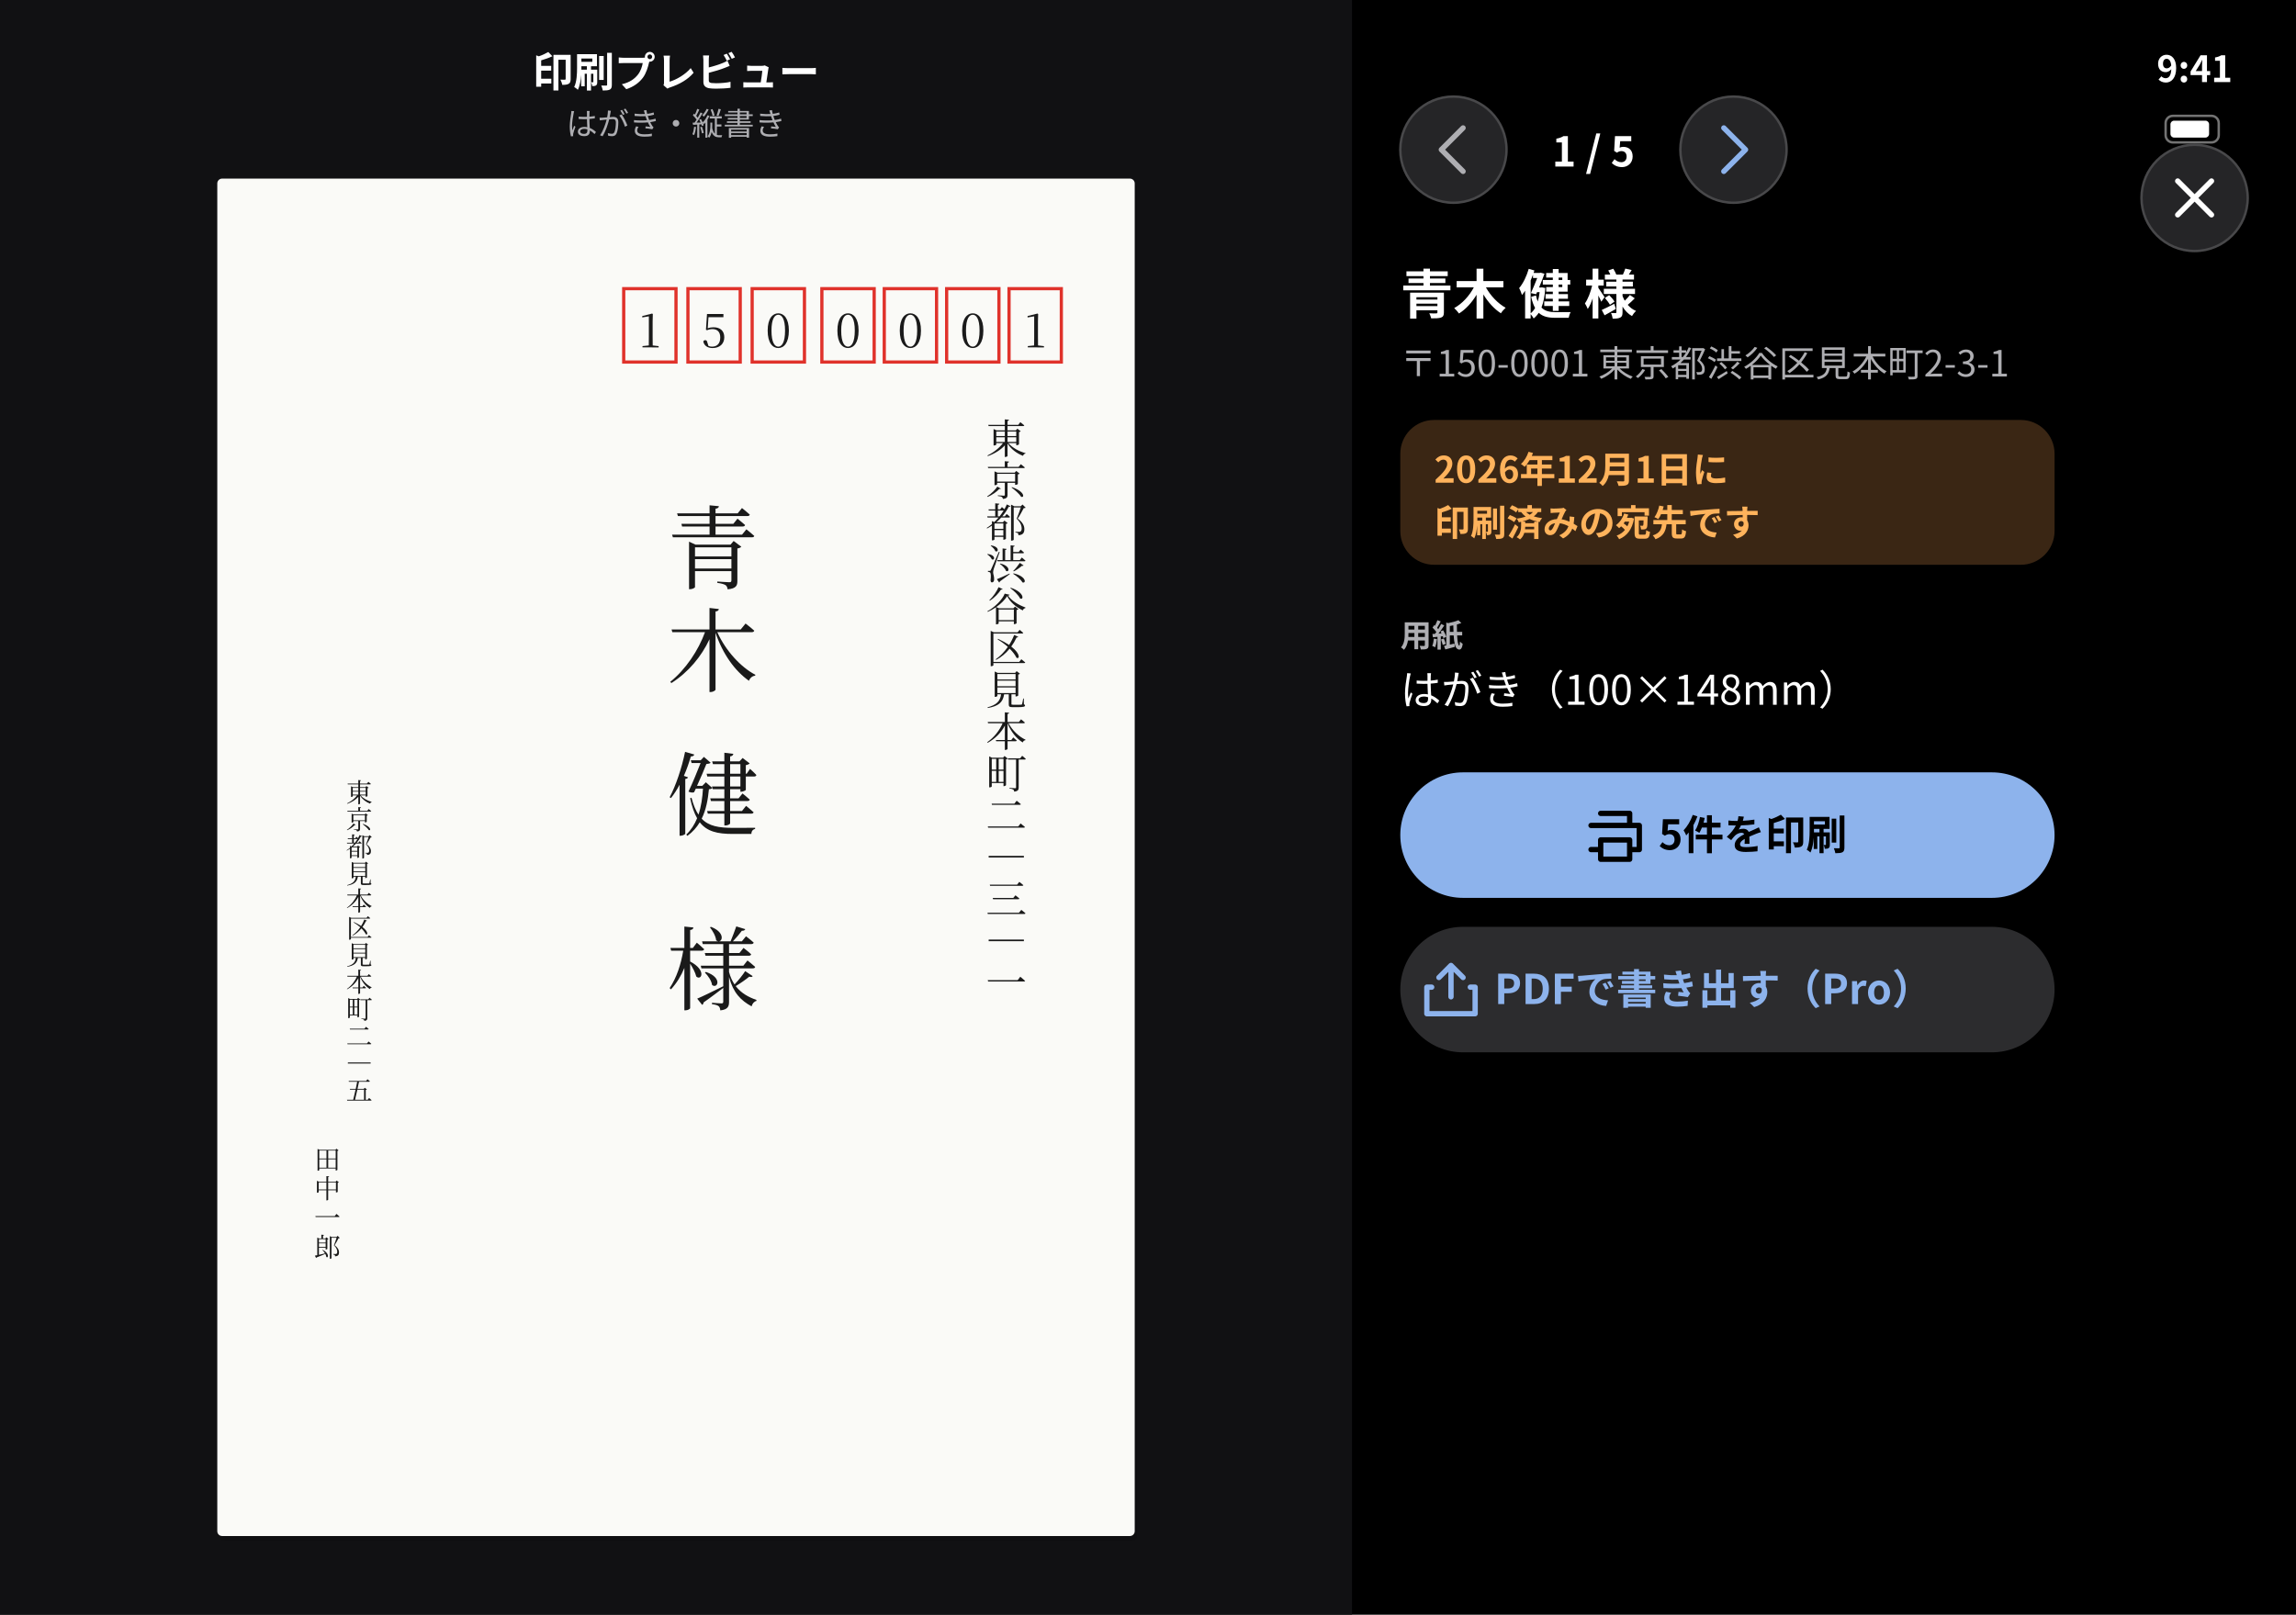
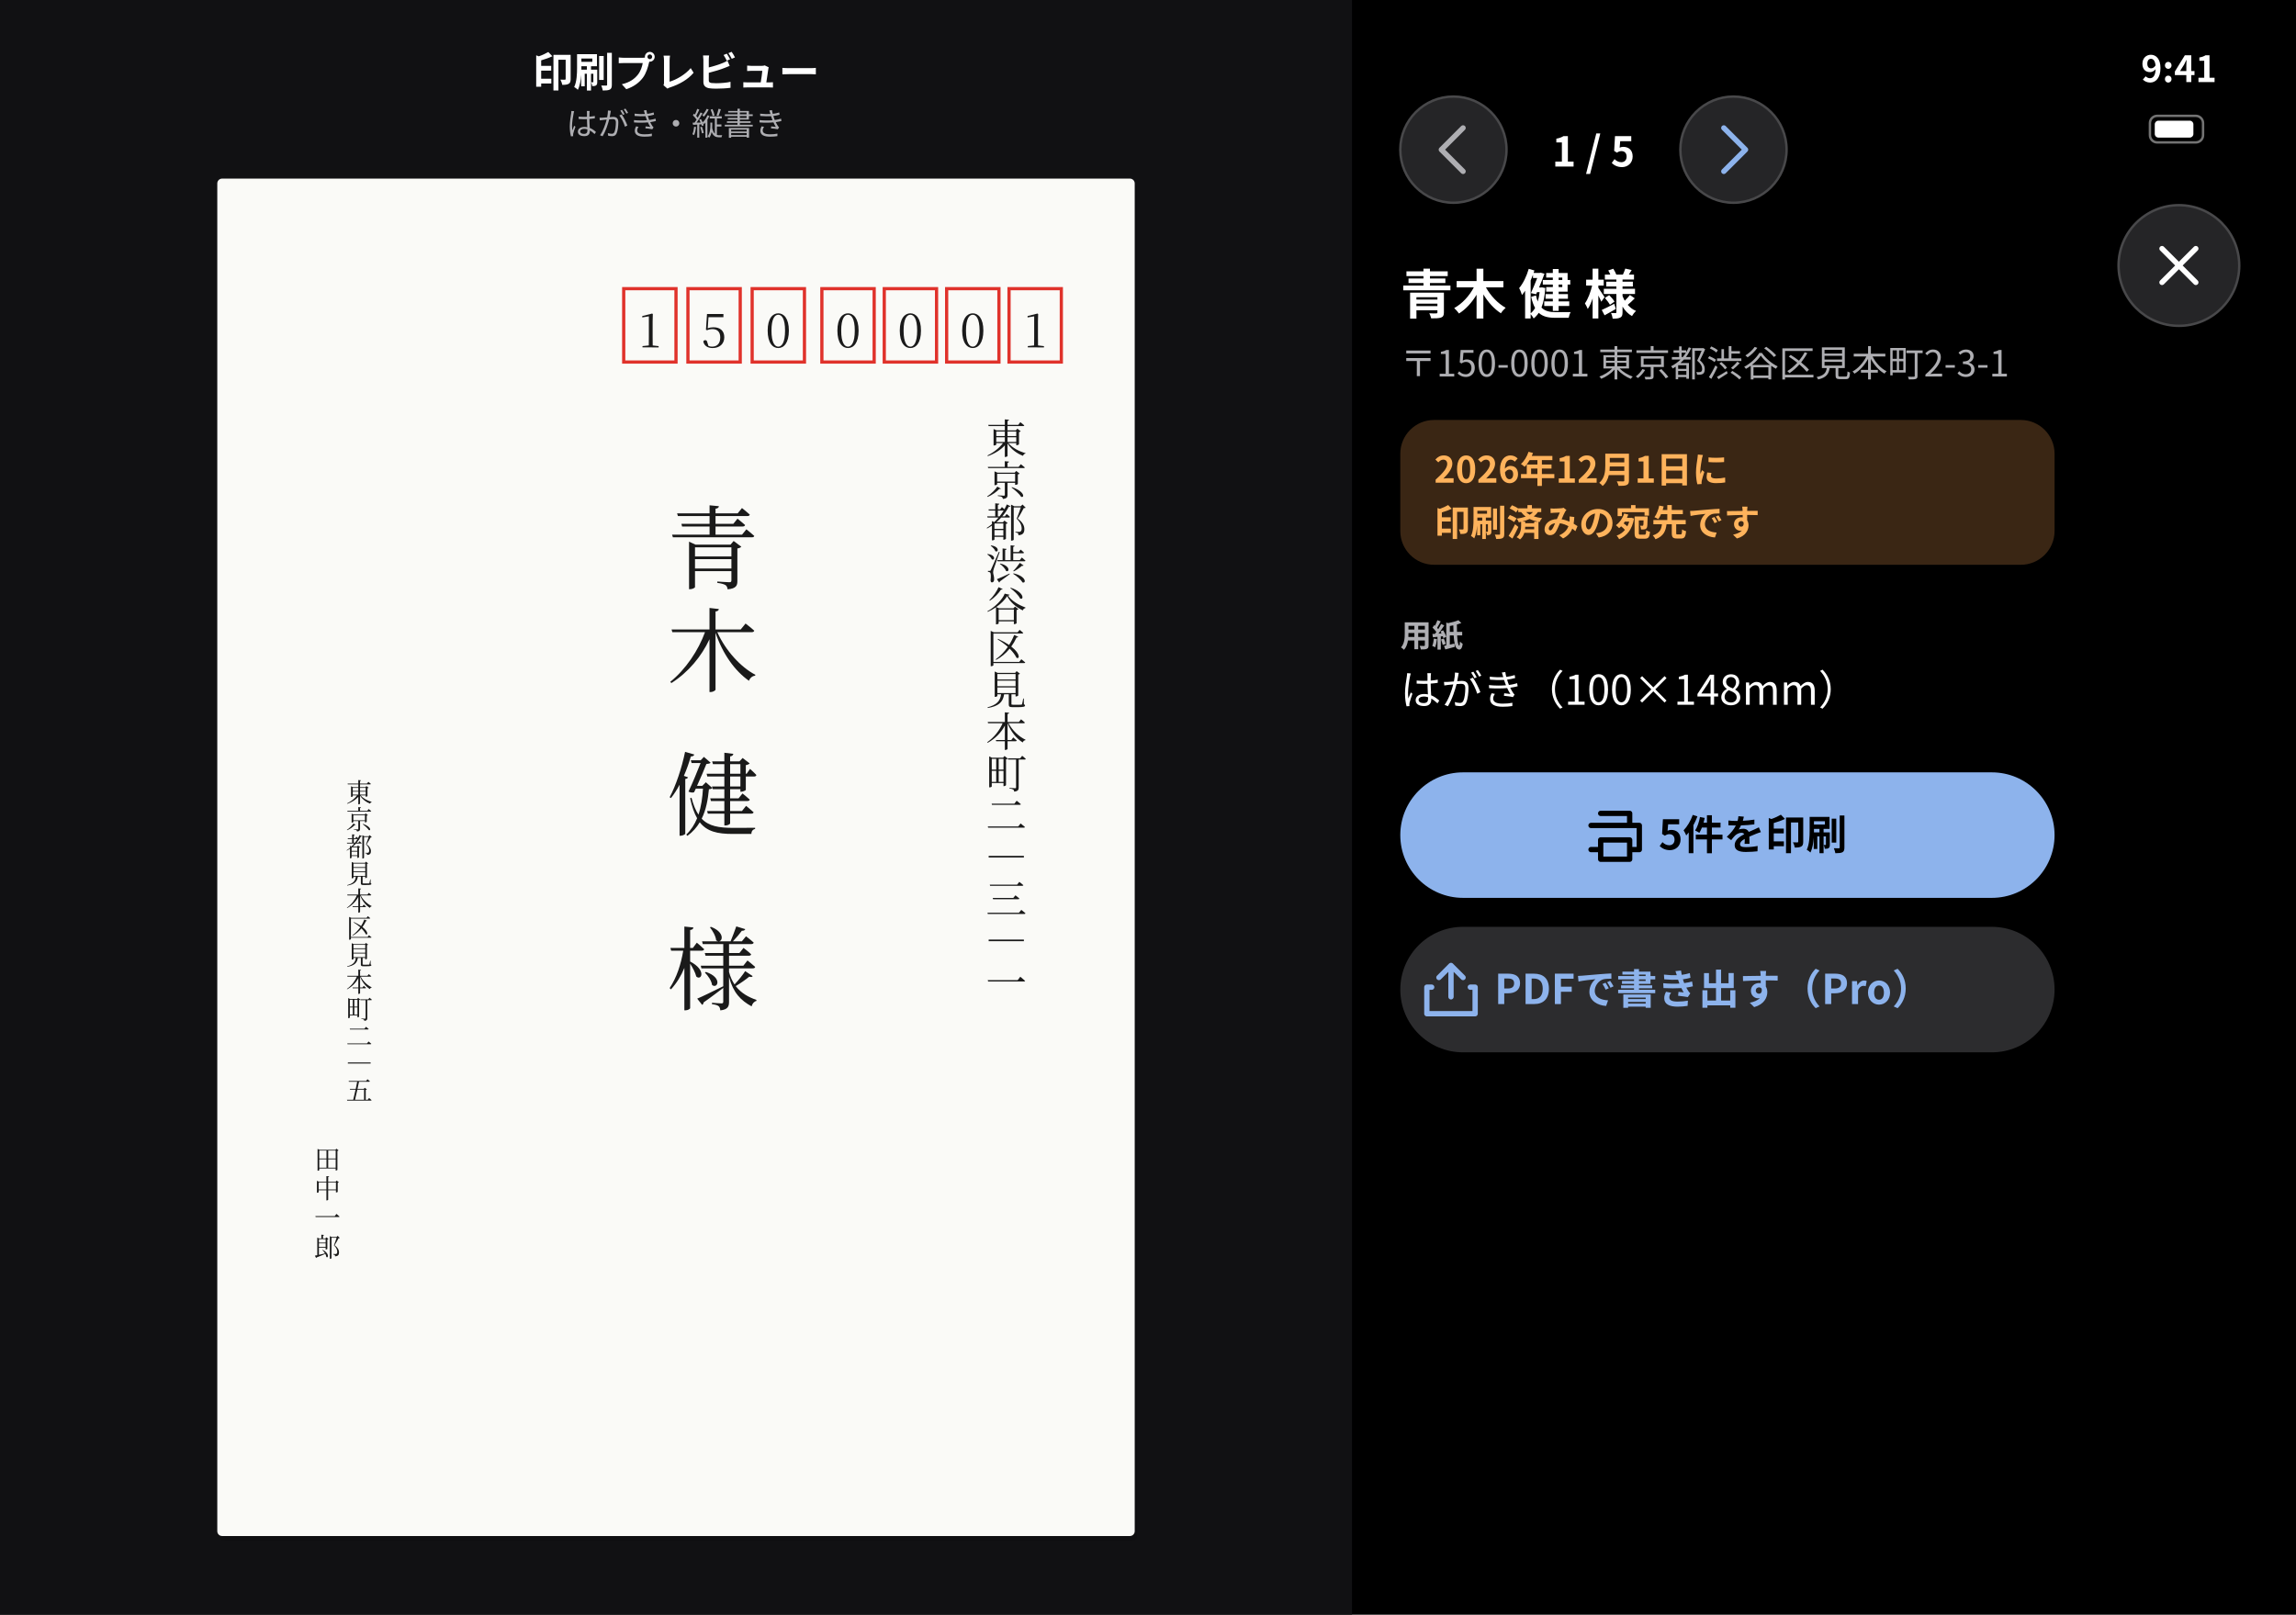
<svg xmlns="http://www.w3.org/2000/svg" width="951" height="669" viewBox="0 0 951 669" data-bg="#000000">
  <rect width="100%" height="100%" fill="#000000" />
  <rect x="0" y="0" width="560" height="669" fill="#111113" />
-   <text x="909" y="34" font-family="-apple-system, 'SF Pro Text', 'Hiragino Sans', 'Noto Sans JP', 'Noto Sans CJK JP', sans-serif" font-size="15" font-weight="600" fill="#FFFFFF" text-anchor="middle">9:41</text>
-   <rect x="897.0" y="48" width="22" height="11" rx="3" fill="none" stroke="#FFFFFF" stroke-opacity="0.45" />
-   <rect x="899.0" y="50" width="16" height="7" rx="1.5" fill="#FFFFFF" />
-   <circle cx="909" cy="82" r="22" fill="#2C2C2E" fill-opacity="0.85" stroke="#48484A" />
+   <text x="902.5" y="34" font-family="-apple-system, 'SF Pro Text', 'Hiragino Sans', 'Noto Sans JP', 'Noto Sans CJK JP', sans-serif" font-size="15" font-weight="600" fill="#FFFFFF" text-anchor="middle">9:41</text>
+   <rect x="890.5" y="48" width="22" height="11" rx="3" fill="none" stroke="#FFFFFF" stroke-opacity="0.45" />
+   <rect x="892.5" y="50" width="16" height="7" rx="1.5" fill="#FFFFFF" />
+   <circle cx="902.5" cy="110" r="25" fill="#2C2C2E" fill-opacity="0.85" stroke="#48484A" />
  <g fill="none" stroke="#FFFFFF" stroke-width="2.2" stroke-linecap="round" stroke-linejoin="round">
-     <path d="M902.0 75l14 14M916.0 75l-14 14" />
+     <path d="M895.5 103l14 14M909.5 103l-14 14" />
  </g>
  <text x="280" y="36" font-family="-apple-system, 'SF Pro Text', 'Hiragino Sans', 'Noto Sans JP', 'Noto Sans CJK JP', sans-serif" font-size="17" font-weight="600" fill="#FFFFFF" text-anchor="middle" data-bg="#111113">印刷プレビュー</text>
  <text x="280" y="56" font-family="-apple-system, 'SF Pro Text', 'Hiragino Sans', 'Noto Sans JP', 'Noto Sans CJK JP', sans-serif" font-size="13" font-weight="400" fill="#AEAEB2" text-anchor="middle" data-bg="#111113">はがき・縦書き</text>
  <rect x="91.0" y="76" width="380" height="562.4" rx="2" fill="#000000" fill-opacity="0.12" />
  <rect x="90.0" y="74" width="380" height="562.4" rx="2" fill="#FAFAF7" />
  <rect x="258.34" y="119.6" width="21.66" height="30.4" fill="none" stroke="#E0322B" stroke-width="1.33" />
  <rect x="284.94" y="119.6" width="21.66" height="30.4" fill="none" stroke="#E0322B" stroke-width="1.33" />
  <rect x="311.54" y="119.6" width="21.66" height="30.4" fill="none" stroke="#E0322B" stroke-width="1.33" />
  <rect x="340.42" y="119.6" width="21.66" height="30.4" fill="none" stroke="#E0322B" stroke-width="1.33" />
  <rect x="366.26" y="119.6" width="21.66" height="30.4" fill="none" stroke="#E0322B" stroke-width="1.33" />
  <rect x="392.1" y="119.6" width="21.66" height="30.4" fill="none" stroke="#E0322B" stroke-width="1.33" />
  <rect x="417.94" y="119.6" width="21.66" height="30.4" fill="none" stroke="#E0322B" stroke-width="1.33" />
  <text x="269.17" y="143.92" font-family="'Hiragino Mincho ProN', 'Noto Serif CJK JP', 'Noto Serif JP', serif" font-size="19" font-weight="400" fill="#1A1A1A" text-anchor="middle" data-bg="#FAFAF7">1</text>
  <text x="295.77" y="143.92" font-family="'Hiragino Mincho ProN', 'Noto Serif CJK JP', 'Noto Serif JP', serif" font-size="19" font-weight="400" fill="#1A1A1A" text-anchor="middle" data-bg="#FAFAF7">5</text>
  <text x="322.37" y="143.92" font-family="'Hiragino Mincho ProN', 'Noto Serif CJK JP', 'Noto Serif JP', serif" font-size="19" font-weight="400" fill="#1A1A1A" text-anchor="middle" data-bg="#FAFAF7">0</text>
  <text x="351.25" y="143.92" font-family="'Hiragino Mincho ProN', 'Noto Serif CJK JP', 'Noto Serif JP', serif" font-size="19" font-weight="400" fill="#1A1A1A" text-anchor="middle" data-bg="#FAFAF7">0</text>
  <text x="377.09" y="143.92" font-family="'Hiragino Mincho ProN', 'Noto Serif CJK JP', 'Noto Serif JP', serif" font-size="19" font-weight="400" fill="#1A1A1A" text-anchor="middle" data-bg="#FAFAF7">0</text>
  <text x="402.93" y="143.92" font-family="'Hiragino Mincho ProN', 'Noto Serif CJK JP', 'Noto Serif JP', serif" font-size="19" font-weight="400" fill="#1A1A1A" text-anchor="middle" data-bg="#FAFAF7">0</text>
  <text x="428.77" y="143.92" font-family="'Hiragino Mincho ProN', 'Noto Serif CJK JP', 'Noto Serif JP', serif" font-size="19" font-weight="400" fill="#1A1A1A" text-anchor="middle" data-bg="#FAFAF7">1</text>
  <text x="416.8" y="188" font-family="'Hiragino Mincho ProN', 'Noto Serif CJK JP', 'Noto Serif JP', serif" font-size="17" font-weight="400" fill="#1A1A1A" text-anchor="middle" data-bg="#FAFAF7">東</text>
  <text x="416.8" y="205.34" font-family="'Hiragino Mincho ProN', 'Noto Serif CJK JP', 'Noto Serif JP', serif" font-size="17" font-weight="400" fill="#1A1A1A" text-anchor="middle" data-bg="#FAFAF7">京</text>
  <text x="416.8" y="222.68" font-family="'Hiragino Mincho ProN', 'Noto Serif CJK JP', 'Noto Serif JP', serif" font-size="17" font-weight="400" fill="#1A1A1A" text-anchor="middle" data-bg="#FAFAF7">都</text>
  <text x="416.8" y="240.02" font-family="'Hiragino Mincho ProN', 'Noto Serif CJK JP', 'Noto Serif JP', serif" font-size="17" font-weight="400" fill="#1A1A1A" text-anchor="middle" data-bg="#FAFAF7">渋</text>
  <text x="416.8" y="257.36" font-family="'Hiragino Mincho ProN', 'Noto Serif CJK JP', 'Noto Serif JP', serif" font-size="17" font-weight="400" fill="#1A1A1A" text-anchor="middle" data-bg="#FAFAF7">谷</text>
  <text x="416.8" y="274.7" font-family="'Hiragino Mincho ProN', 'Noto Serif CJK JP', 'Noto Serif JP', serif" font-size="17" font-weight="400" fill="#1A1A1A" text-anchor="middle" data-bg="#FAFAF7">区</text>
  <text x="416.8" y="292.04" font-family="'Hiragino Mincho ProN', 'Noto Serif CJK JP', 'Noto Serif JP', serif" font-size="17" font-weight="400" fill="#1A1A1A" text-anchor="middle" data-bg="#FAFAF7">見</text>
  <text x="416.8" y="309.38" font-family="'Hiragino Mincho ProN', 'Noto Serif CJK JP', 'Noto Serif JP', serif" font-size="17" font-weight="400" fill="#1A1A1A" text-anchor="middle" data-bg="#FAFAF7">本</text>
  <text x="416.8" y="326.72" font-family="'Hiragino Mincho ProN', 'Noto Serif CJK JP', 'Noto Serif JP', serif" font-size="17" font-weight="400" fill="#1A1A1A" text-anchor="middle" data-bg="#FAFAF7">町</text>
  <text x="416.8" y="344.06" font-family="'Hiragino Mincho ProN', 'Noto Serif CJK JP', 'Noto Serif JP', serif" font-size="17" font-weight="400" fill="#1A1A1A" text-anchor="middle" data-bg="#FAFAF7">二</text>
  <text x="416.8" y="361.4" font-family="'Hiragino Mincho ProN', 'Noto Serif CJK JP', 'Noto Serif JP', serif" font-size="17" font-weight="400" fill="#1A1A1A" text-anchor="middle" data-bg="#FAFAF7">―</text>
  <text x="416.8" y="378.74" font-family="'Hiragino Mincho ProN', 'Noto Serif CJK JP', 'Noto Serif JP', serif" font-size="17" font-weight="400" fill="#1A1A1A" text-anchor="middle" data-bg="#FAFAF7">三</text>
  <text x="416.8" y="396.08" font-family="'Hiragino Mincho ProN', 'Noto Serif CJK JP', 'Noto Serif JP', serif" font-size="17" font-weight="400" fill="#1A1A1A" text-anchor="middle" data-bg="#FAFAF7">―</text>
  <text x="416.8" y="413.42" font-family="'Hiragino Mincho ProN', 'Noto Serif CJK JP', 'Noto Serif JP', serif" font-size="17" font-weight="400" fill="#1A1A1A" text-anchor="middle" data-bg="#FAFAF7">一</text>
  <text x="295.2" y="241.2" font-family="'Hiragino Mincho ProN', 'Noto Serif CJK JP', 'Noto Serif JP', serif" font-size="38" font-weight="400" fill="#1A1A1A" text-anchor="middle" data-bg="#FAFAF7">青</text>
  <text x="295.2" y="283.76" font-family="'Hiragino Mincho ProN', 'Noto Serif CJK JP', 'Noto Serif JP', serif" font-size="38" font-weight="400" fill="#1A1A1A" text-anchor="middle" data-bg="#FAFAF7">木</text>
  <text x="295.2" y="343.344" font-family="'Hiragino Mincho ProN', 'Noto Serif CJK JP', 'Noto Serif JP', serif" font-size="38" font-weight="400" fill="#1A1A1A" text-anchor="middle" data-bg="#FAFAF7">健</text>
  <text x="295.2" y="415.696" font-family="'Hiragino Mincho ProN', 'Noto Serif CJK JP', 'Noto Serif JP', serif" font-size="38" font-weight="400" fill="#1A1A1A" text-anchor="middle" data-bg="#FAFAF7">様</text>
  <text x="148.8" y="332.4" font-family="'Hiragino Mincho ProN', 'Noto Serif CJK JP', 'Noto Serif JP', serif" font-size="11" font-weight="400" fill="#1A1A1A" text-anchor="middle" data-bg="#FAFAF7">東</text>
  <text x="148.8" y="343.62" font-family="'Hiragino Mincho ProN', 'Noto Serif CJK JP', 'Noto Serif JP', serif" font-size="11" font-weight="400" fill="#1A1A1A" text-anchor="middle" data-bg="#FAFAF7">京</text>
  <text x="148.8" y="354.84" font-family="'Hiragino Mincho ProN', 'Noto Serif CJK JP', 'Noto Serif JP', serif" font-size="11" font-weight="400" fill="#1A1A1A" text-anchor="middle" data-bg="#FAFAF7">都</text>
  <text x="148.8" y="366.06" font-family="'Hiragino Mincho ProN', 'Noto Serif CJK JP', 'Noto Serif JP', serif" font-size="11" font-weight="400" fill="#1A1A1A" text-anchor="middle" data-bg="#FAFAF7">見</text>
  <text x="148.8" y="377.28" font-family="'Hiragino Mincho ProN', 'Noto Serif CJK JP', 'Noto Serif JP', serif" font-size="11" font-weight="400" fill="#1A1A1A" text-anchor="middle" data-bg="#FAFAF7">本</text>
  <text x="148.8" y="388.5" font-family="'Hiragino Mincho ProN', 'Noto Serif CJK JP', 'Noto Serif JP', serif" font-size="11" font-weight="400" fill="#1A1A1A" text-anchor="middle" data-bg="#FAFAF7">区</text>
  <text x="148.8" y="399.72" font-family="'Hiragino Mincho ProN', 'Noto Serif CJK JP', 'Noto Serif JP', serif" font-size="11" font-weight="400" fill="#1A1A1A" text-anchor="middle" data-bg="#FAFAF7">見</text>
  <text x="148.8" y="410.94" font-family="'Hiragino Mincho ProN', 'Noto Serif CJK JP', 'Noto Serif JP', serif" font-size="11" font-weight="400" fill="#1A1A1A" text-anchor="middle" data-bg="#FAFAF7">本</text>
  <text x="148.8" y="422.16" font-family="'Hiragino Mincho ProN', 'Noto Serif CJK JP', 'Noto Serif JP', serif" font-size="11" font-weight="400" fill="#1A1A1A" text-anchor="middle" data-bg="#FAFAF7">町</text>
  <text x="148.8" y="433.38" font-family="'Hiragino Mincho ProN', 'Noto Serif CJK JP', 'Noto Serif JP', serif" font-size="11" font-weight="400" fill="#1A1A1A" text-anchor="middle" data-bg="#FAFAF7">二</text>
  <text x="148.8" y="444.6" font-family="'Hiragino Mincho ProN', 'Noto Serif CJK JP', 'Noto Serif JP', serif" font-size="11" font-weight="400" fill="#1A1A1A" text-anchor="middle" data-bg="#FAFAF7">―</text>
  <text x="148.8" y="455.82" font-family="'Hiragino Mincho ProN', 'Noto Serif CJK JP', 'Noto Serif JP', serif" font-size="11" font-weight="400" fill="#1A1A1A" text-anchor="middle" data-bg="#FAFAF7">五</text>
  <text x="135.6" y="484.4" font-family="'Hiragino Mincho ProN', 'Noto Serif CJK JP', 'Noto Serif JP', serif" font-size="11" font-weight="400" fill="#1A1A1A" text-anchor="middle" data-bg="#FAFAF7">田</text>
  <text x="135.6" y="496.5" font-family="'Hiragino Mincho ProN', 'Noto Serif CJK JP', 'Noto Serif JP', serif" font-size="11" font-weight="400" fill="#1A1A1A" text-anchor="middle" data-bg="#FAFAF7">中</text>
  <text x="135.6" y="508.6" font-family="'Hiragino Mincho ProN', 'Noto Serif CJK JP', 'Noto Serif JP', serif" font-size="11" font-weight="400" fill="#1A1A1A" text-anchor="middle" data-bg="#FAFAF7">一</text>
  <text x="135.6" y="520.7" font-family="'Hiragino Mincho ProN', 'Noto Serif CJK JP', 'Noto Serif JP', serif" font-size="11" font-weight="400" fill="#1A1A1A" text-anchor="middle" data-bg="#FAFAF7">郎</text>
  <circle cx="602" cy="62" r="22" fill="#2C2C2E" fill-opacity="0.85" stroke="#48484A" />
  <g fill="none" stroke="#AEAEB2" stroke-width="2.2" stroke-linecap="round" stroke-linejoin="round">
    <path d="M606 53l-9 9 9 9" />
  </g>
  <text x="660" y="69" font-family="-apple-system, 'SF Pro Text', 'Hiragino Sans', 'Noto Sans JP', 'Noto Sans CJK JP', sans-serif" font-size="17" font-weight="600" fill="#FFFFFF" text-anchor="middle">1 / 5</text>
  <circle cx="718" cy="62" r="22" fill="#2C2C2E" fill-opacity="0.85" stroke="#48484A" />
  <g fill="none" stroke="#8DB3EC" stroke-width="2.2" stroke-linecap="round" stroke-linejoin="round">
    <path d="M714 53l9 9-9 9" />
  </g>
  <text x="580" y="130" font-family="-apple-system, 'SF Pro Text', 'Hiragino Sans', 'Noto Sans JP', 'Noto Sans CJK JP', sans-serif" font-size="22" font-weight="700" fill="#FFFFFF" text-anchor="start">青木 健 様</text>
  <text x="580" y="156" font-family="-apple-system, 'SF Pro Text', 'Hiragino Sans', 'Noto Sans JP', 'Noto Sans CJK JP', sans-serif" font-size="15" font-weight="400" fill="#AEAEB2" text-anchor="start">〒150-0001 東京都渋谷区見本町2-3-1</text>
  <rect x="580" y="174" width="271" height="60" rx="14" fill="#3A2614" />
  <text x="594" y="200" font-family="-apple-system, 'SF Pro Text', 'Hiragino Sans', 'Noto Sans JP', 'Noto Sans CJK JP', sans-serif" font-size="15" font-weight="600" fill="#FFB35C" text-anchor="start" data-bg="#3A2614">2026年12月1日に</text>
  <text x="594" y="222" font-family="-apple-system, 'SF Pro Text', 'Hiragino Sans', 'Noto Sans JP', 'Noto Sans CJK JP', sans-serif" font-size="15" font-weight="600" fill="#FFB35C" text-anchor="start" data-bg="#3A2614">印刷済みの宛先です</text>
  <text x="580" y="268" font-family="-apple-system, 'SF Pro Text', 'Hiragino Sans', 'Noto Sans JP', 'Noto Sans CJK JP', sans-serif" font-size="13" font-weight="600" fill="#AEAEB2" text-anchor="start">用紙</text>
  <text x="580" y="292" font-family="-apple-system, 'SF Pro Text', 'Hiragino Sans', 'Noto Sans JP', 'Noto Sans CJK JP', sans-serif" font-size="17" font-weight="400" fill="#FFFFFF" text-anchor="start">はがき（100×148mm）</text>
  <rect x="580" y="320" width="271" height="52" rx="26" fill="#8DB3EC" />
  <g fill="none" stroke="#000000" stroke-width="2.2" stroke-linecap="round" stroke-linejoin="round">
    <path d="M663.0 337.0h12v5M659.0 342.0h20v10h-4M659.0 352.0h4M663.0 348.0h12v8h-12z" />
  </g>
  <text x="687" y="352" font-family="-apple-system, 'SF Pro Text', 'Hiragino Sans', 'Noto Sans JP', 'Noto Sans CJK JP', sans-serif" font-size="17" font-weight="600" fill="#000000" text-anchor="start" data-bg="#8DB3EC">5件を印刷</text>
  <rect x="580" y="384" width="271" height="52" rx="26" fill="#2C2C2E" />
  <g fill="none" stroke="#8DB3EC" stroke-width="2.2" stroke-linecap="round" stroke-linejoin="round">
    <path d="M601.0 400.0v13M596.0 405.0l5-5 5 5M593.0 409.0h-2v11h20v-11h-2" />
  </g>
  <text x="619" y="416" font-family="-apple-system, 'SF Pro Text', 'Hiragino Sans', 'Noto Sans JP', 'Noto Sans CJK JP', sans-serif" font-size="17" font-weight="600" fill="#8DB3EC" text-anchor="start" data-bg="#2C2C2E">PDFで書き出す（Pro）</text>
</svg>
